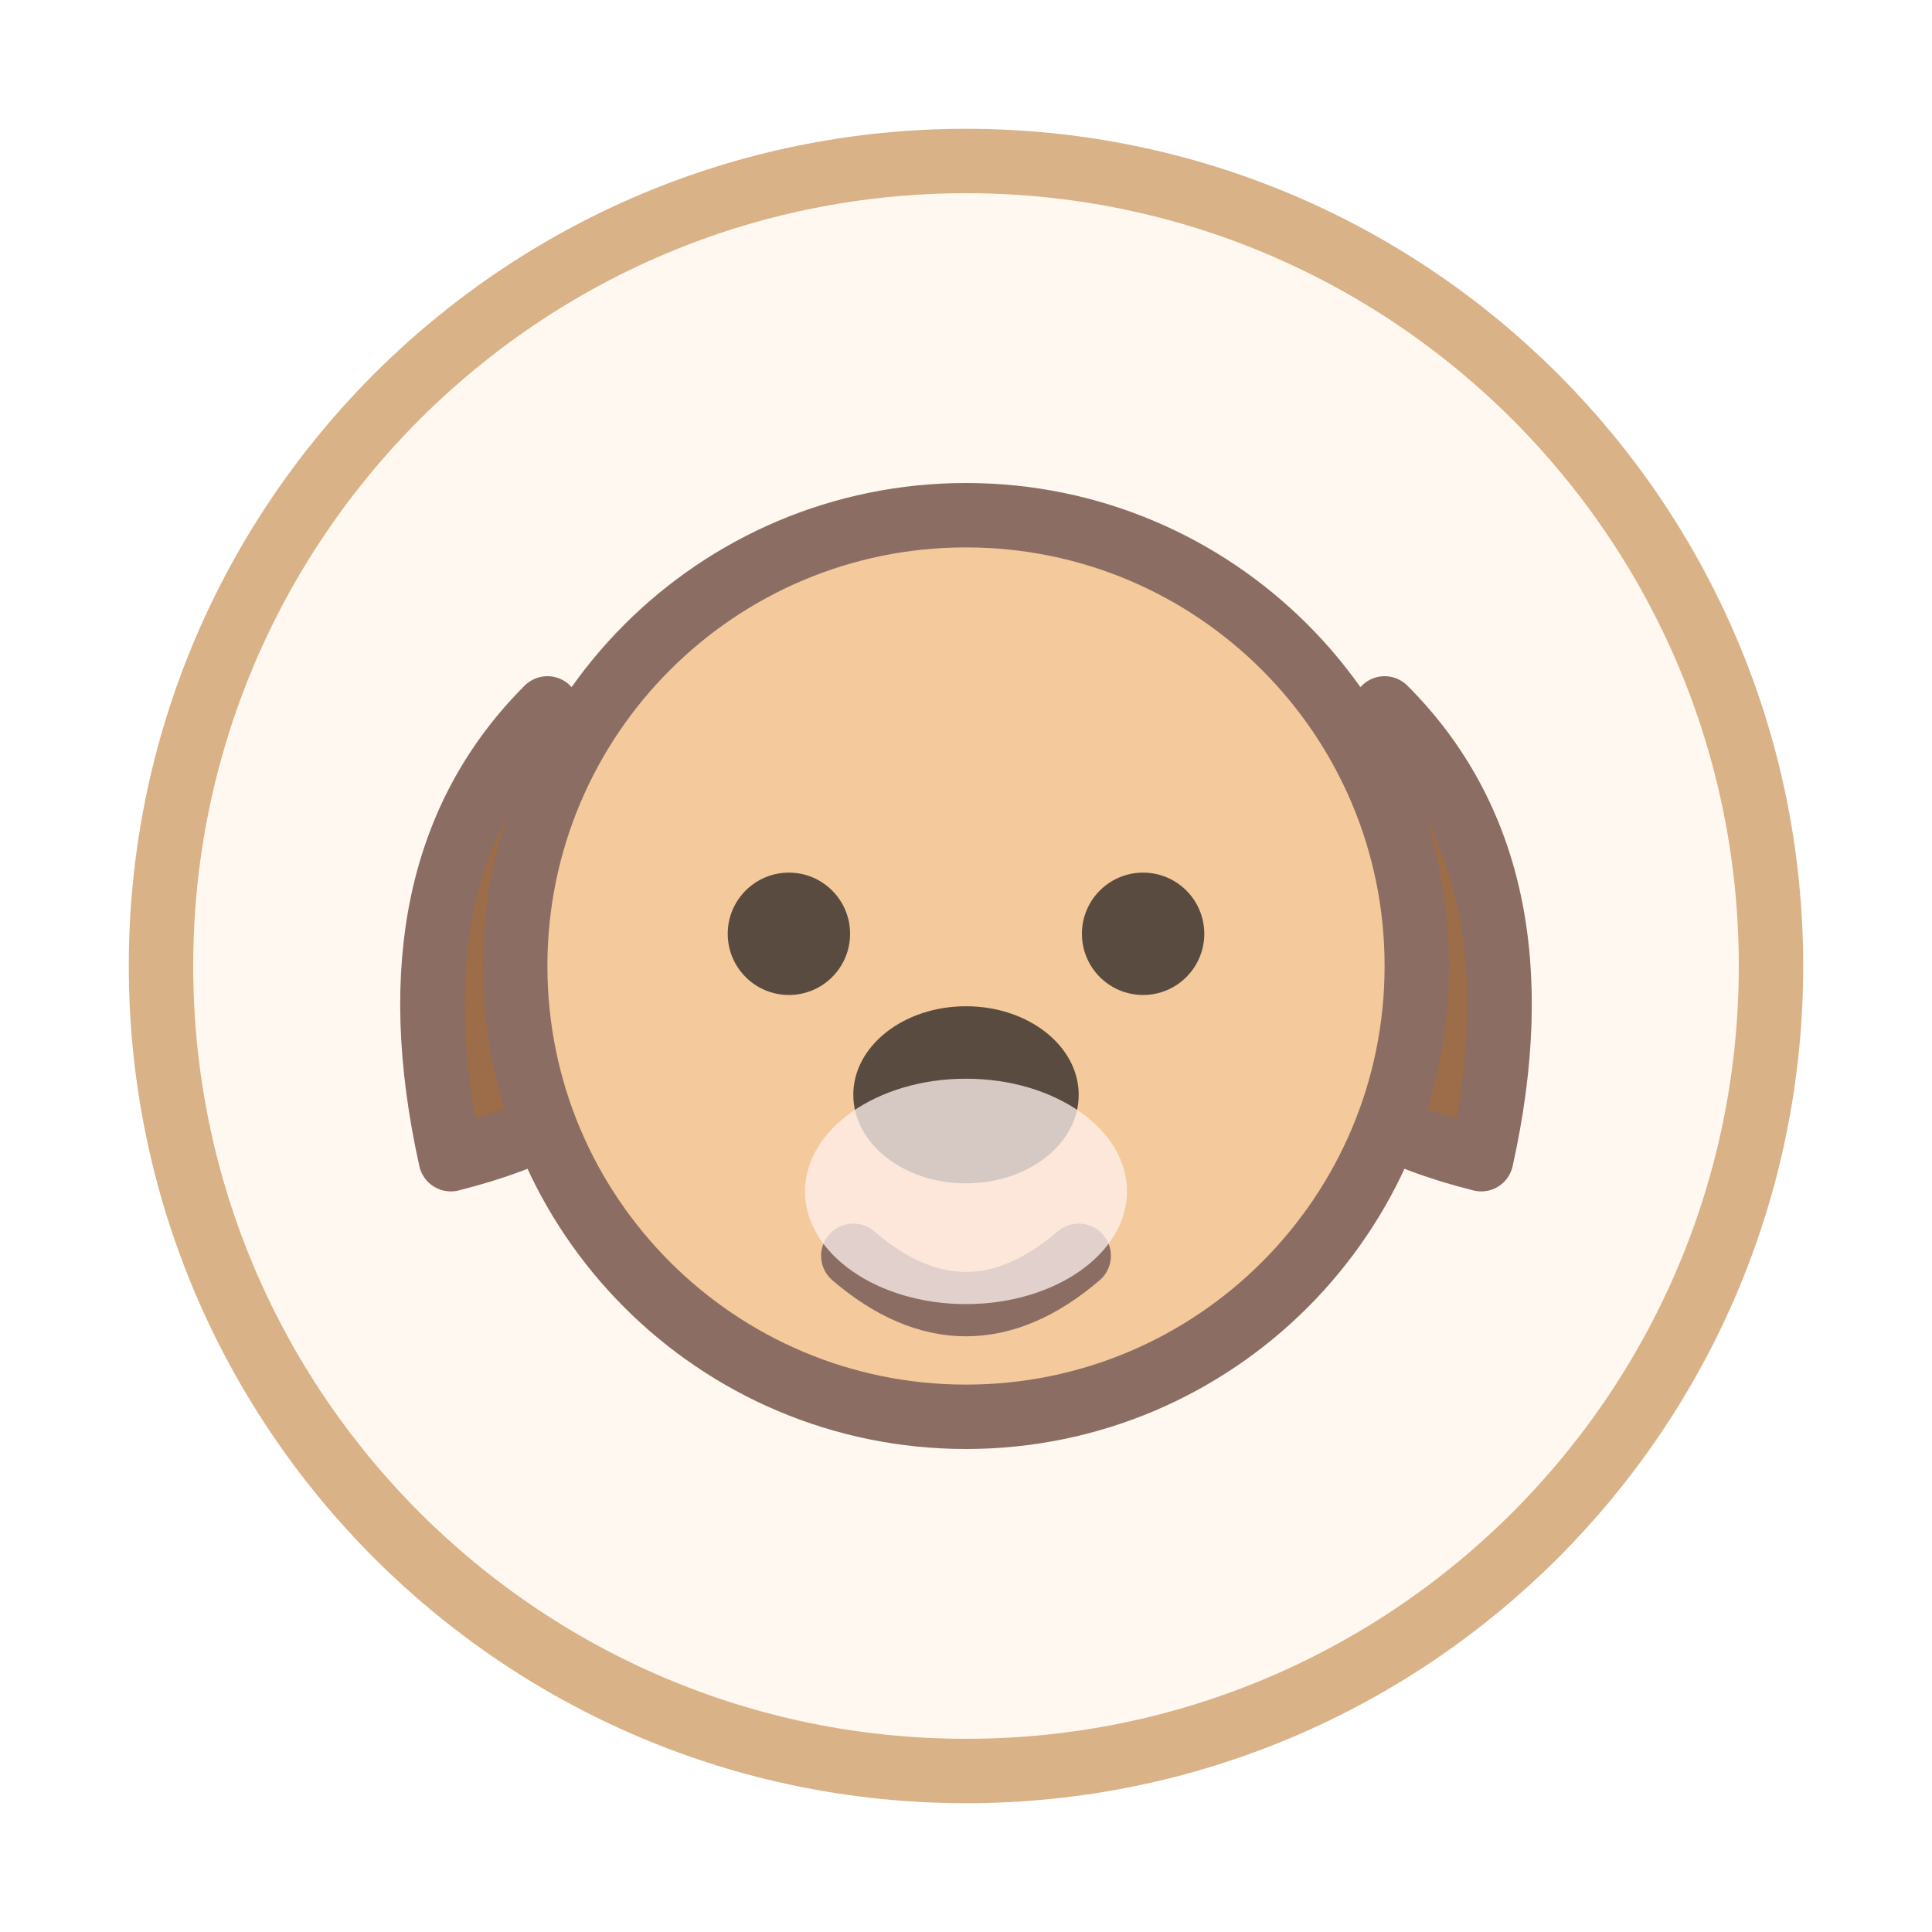
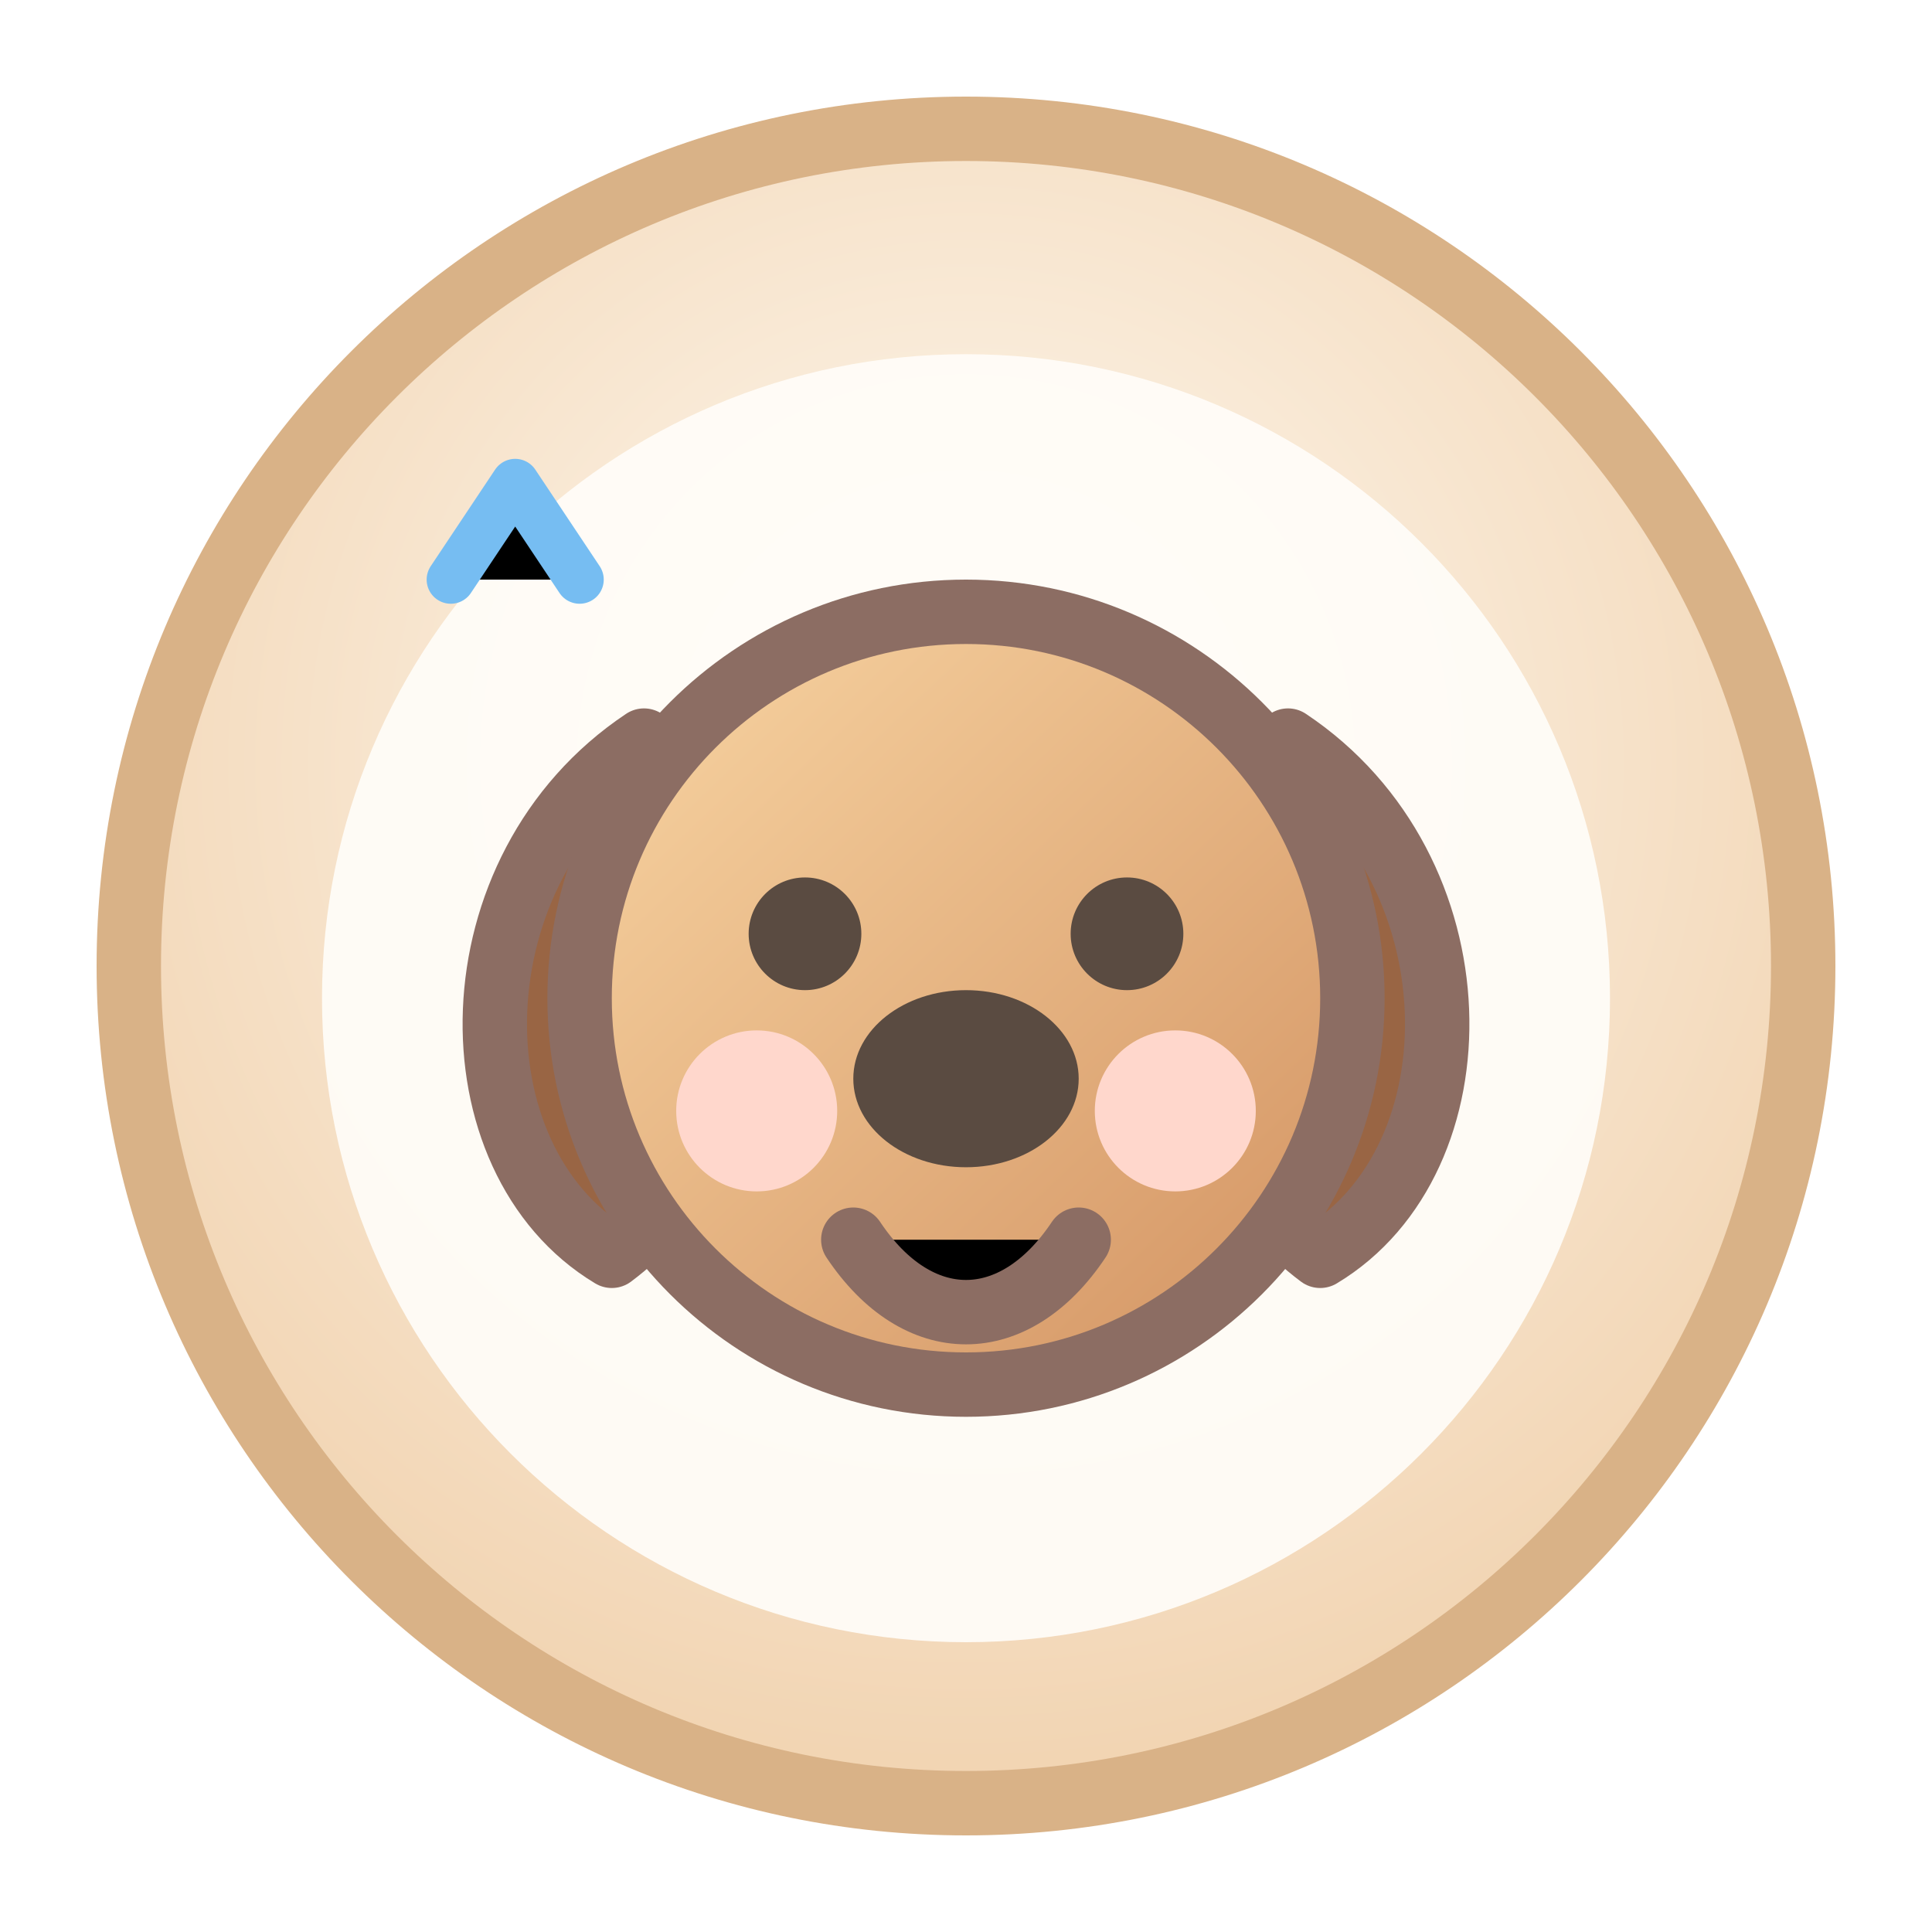
<svg xmlns="http://www.w3.org/2000/svg" viewBox="0 0 120 120">
-   <circle cx="60" cy="60" r="50" fill="#fff8f0" stroke="#d9b287" stroke-width="4" />
-   <path d="M34 44 Q24 54 28 72 Q44 68 44 54 Z" fill="#9d6c48" stroke="#8c6d63" stroke-width="4" stroke-linejoin="round" />
-   <path d="M86 44 Q96 54 92 72 Q76 68 76 54 Z" fill="#9d6c48" stroke="#8c6d63" stroke-width="4" stroke-linejoin="round" />
-   <circle cx="60" cy="60" r="28" fill="#f4c99b" stroke="#8c6d63" stroke-width="4" />
-   <circle cx="49" cy="58" r="3.8" fill="#5a4b41" />
-   <circle cx="71" cy="58" r="3.8" fill="#5a4b41" />
-   <ellipse cx="60" cy="68" rx="7" ry="5.5" fill="#5a4b41" />
-   <path d="M53 78 Q60 84 67 78" fill="none" stroke="#8c6d63" stroke-width="4" stroke-linecap="round" />
-   <ellipse cx="60" cy="74" rx="10" ry="7" fill="#fff2ef" opacity="0.75" />
+   <defs>
+     <radialGradient id="bg" cx="50%" cy="38%" r="62%">
+       <stop offset="0" stop-color="#fffaf2" />
+       <stop offset="1" stop-color="#f1d3b0" />
+     </radialGradient>
+     <linearGradient id="fur" x1="40" y1="44" x2="78" y2="84" gradientUnits="userSpaceOnUse">
+       <stop offset="0" stop-color="#f5cf9d" />
+       <stop offset="1" stop-color="#d59766" />
+     </linearGradient>
+   </defs>
+   <circle cx="60" cy="60" r="52" fill="url(#bg)" stroke="#d9b287" stroke-width="4" />
+   <circle cx="60" cy="62" r="40" fill="#fffdf9" opacity=".92" />
+   <path d="M40 46C28 54 28 72 38 78C46 72 48 60 46 50Z" fill="#996544" stroke="#8c6d63" stroke-width="4" stroke-linejoin="round" />
+   <path d="M80 46C92 54 92 72 82 78C74 72 72 60 74 50Z" fill="#996544" stroke="#8c6d63" stroke-width="4" stroke-linejoin="round" />
+   <circle cx="60" cy="62" r="24" fill="url(#fur)" stroke="#8c6d63" stroke-width="4" />
+   <circle cx="50" cy="58" r="3.5" fill="#5a4b41" />
+   <circle cx="70" cy="58" r="3.5" fill="#5a4b41" />
+   <ellipse cx="60" cy="67" rx="7" ry="5.5" fill="#5a4b41" />
+   <path d="M53 77C57 83 63 83 67 77" stroke="#8c6d63" stroke-width="4" stroke-linecap="round" />
+   <circle cx="47" cy="69" r="5" fill="#ffd7cc" />
+   <circle cx="73" cy="69" r="5" fill="#ffd7cc" />
+   <path d="M28 36L32 30L36 36" stroke="#76bdf2" stroke-width="3" stroke-linecap="round" stroke-linejoin="round" />
</svg>
